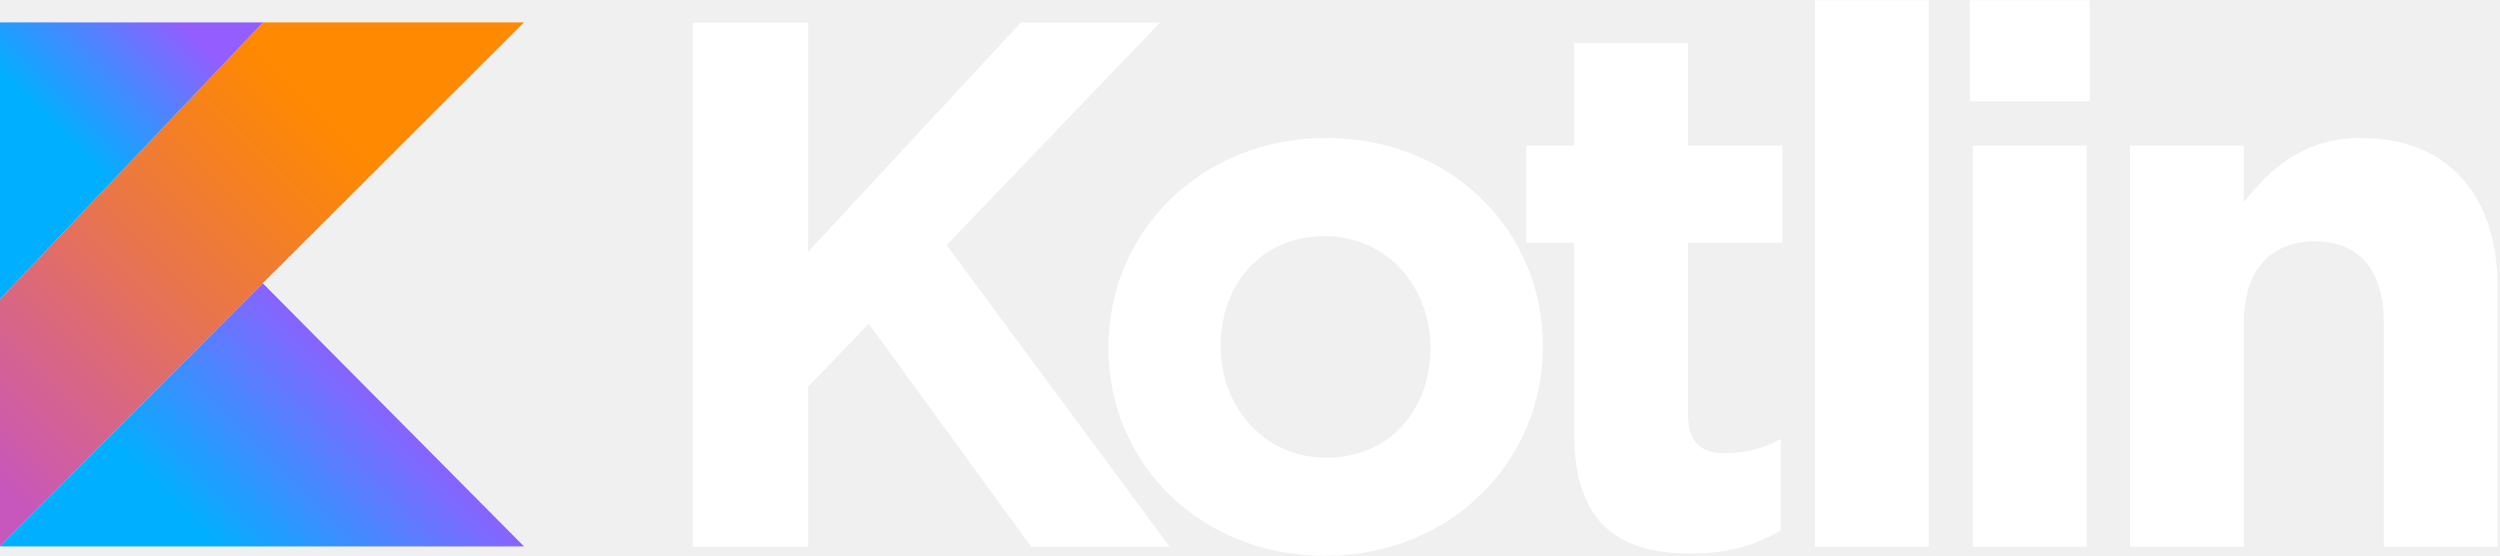
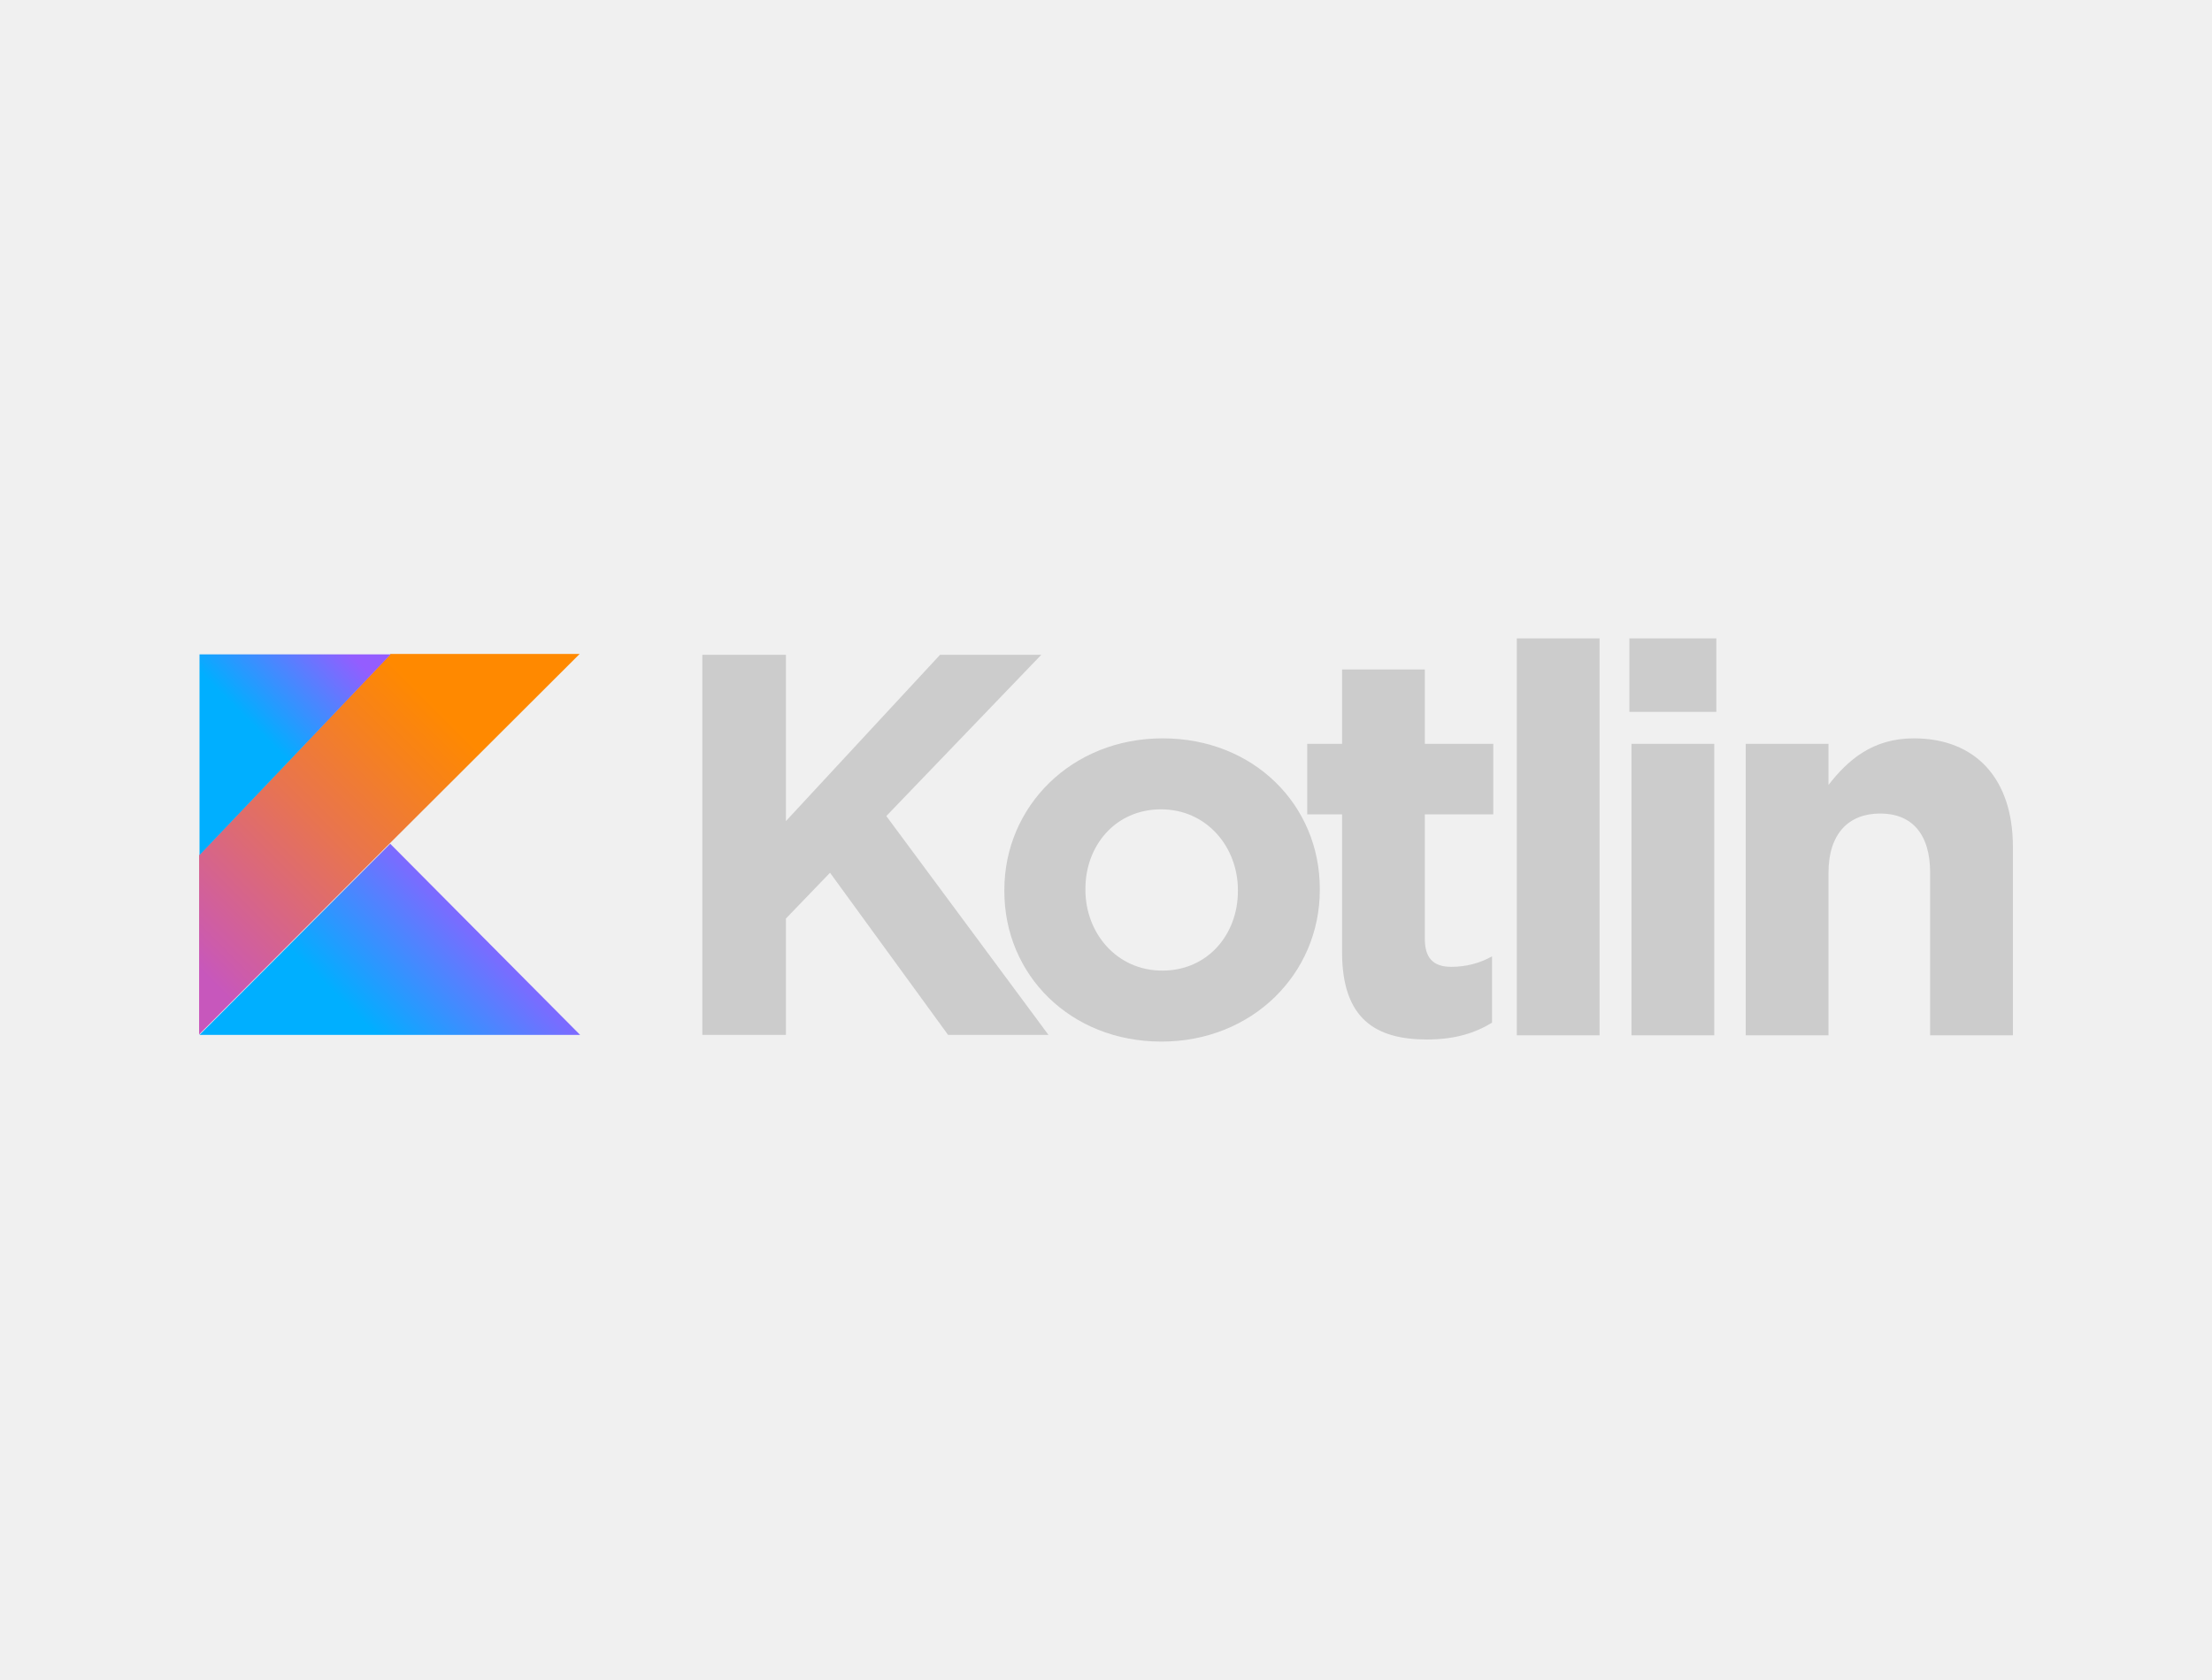
- <svg xmlns="http://www.w3.org/2000/svg" version="1.1" id="Layer_1" x="0px" y="0px" viewBox="0 0 2500 556" style="enable-background:new 0 0 2500 556;" xml:space="preserve">
-   <style type="text/css">
- 	.st0{fill:#FFFFFF;}
- 	.st1{fill:url(#SVGID_1_);}
- 	.st2{fill:url(#SVGID_00000150068182622859915630000012054331479764985518_);}
- 	.st3{fill:url(#SVGID_00000036934222661678733090000005066602575557531051_);}
- </style>
-   <g>
-     <path class="st0" d="M692.8,22.7h115.3v229.1l212.6-229.1H1160L946.6,245.1l223.1,301.7h-138.5L868.8,323.7l-60.6,62.9v160.2H692.8   V22.7z" />
-     <path class="st0" d="M1108.5,348.4v-1.5c0-115.3,92.8-208.9,217.9-208.9c124.3,0,216.4,92.1,216.4,207.4v1.5   c0,115.3-92.8,208.9-217.9,208.9C1200.6,555.8,1108.5,463.7,1108.5,348.4z M1430.4,348.4v-1.5c0-59.2-42.7-110.8-105.6-110.8   c-65.1,0-104.1,50.2-104.1,109.3v1.5c0,59.1,42.7,110.8,105.6,110.8C1391.5,457.7,1430.4,407.5,1430.4,348.4z" />
-     <path class="st0" d="M1574.1,433V242.8h-47.9v-97.3h47.9V42.9H1688v102.6h94.3v97.3H1688v171.5c0,26.2,11.2,38.9,36.7,38.9   c19.6,0.1,38.9-4.8,56.2-14.2v91.3c-24,14.2-51.7,23.2-89.8,23.2C1621.3,553.5,1574.1,525.8,1574.1,433L1574.1,433z M1815,0.2   h113.8v546.6H1815V0.2z M1969.9,0.2h119.8v101.1h-119.8V0.2z M1972.9,145.5h113.8v401.3h-113.8L1972.9,145.5z M2130,145.5h113.8   v56.9c26.2-33.7,59.9-64.4,117.5-64.4c86.1,0,136.3,56.9,136.3,149v259.8h-113.8V322.9c0-53.9-25.5-81.6-68.9-81.6   c-43.4,0-71.1,27.7-71.1,81.6v223.9H2130L2130,145.5z" />
+ <svg xmlns="http://www.w3.org/2000/svg" xmlns:xlink="http://www.w3.org/1999/xlink" id="Layer_1" viewBox="0 0 52.66 40">
+   <defs>
+     <style>.cls-1{clip-path:url(#clippath);}.cls-2{fill:none;}.cls-2,.cls-3,.cls-4,.cls-5,.cls-6{stroke-width:0px;}.cls-3{fill:url(#linear-gradient);}.cls-4{fill:url(#linear-gradient-2);}.cls-5{fill:url(#linear-gradient-3);}.cls-6{fill:#ccc;}</style>
+     <clipPath id="clippath">
+       <rect class="cls-2" x="-356.09" y="14.29" width="49.85" height="11.42" />
+     </clipPath>
+     <linearGradient id="linear-gradient" x1="-198.88" y1="-70.03" x2="-196.61" y2="-72.3" gradientTransform="translate(739.82 283.27) scale(3.7)" gradientUnits="userSpaceOnUse">
+       <stop offset=".11" stop-color="#c757bc" />
+       <stop offset=".17" stop-color="#cd5ca9" />
+       <stop offset=".49" stop-color="#e8744f" />
+       <stop offset=".72" stop-color="#f88316" />
+       <stop offset=".82" stop-color="#ff8900" />
+     </linearGradient>
+     <linearGradient id="linear-gradient-2" x1="-197.69" y1="-69.39" x2="-196.58" y2="-70.5" gradientTransform="translate(739.82 283.27) scale(3.7)" gradientUnits="userSpaceOnUse">
+       <stop offset=".3" stop-color="#00afff" />
+       <stop offset=".69" stop-color="#5282ff" />
+       <stop offset="1" stop-color="#945dff" />
+     </linearGradient>
+     <linearGradient id="linear-gradient-3" x1="-198.5" y1="-71.6" x2="-197.72" y2="-72.38" xlink:href="#linear-gradient-2" />
+   </defs>
+   <g class="cls-1">
+     <rect class="cls-2" x="-1168.74" y="-463.02" width="1512.71" height="786.61" />
  </g>
-   <linearGradient id="SVGID_1_" gradientUnits="userSpaceOnUse" x1="666.03" y1="348.387" x2="797.688" y2="480.045" gradientTransform="matrix(3.7037 0 0 -3.7037 -2555 1794.519)">
-     <stop offset="0.108" style="stop-color:#C757BC" />
-     <stop offset="0.173" style="stop-color:#CD5CA9" />
-     <stop offset="0.492" style="stop-color:#E8744F" />
-     <stop offset="0.716" style="stop-color:#F88316" />
-     <stop offset="0.823" style="stop-color:#FF8900" />
-   </linearGradient>
-   <path class="st1" d="M263.1,22.4L0,299.1v247.3l262.7-263.2L524,22.4L263.1,22.4L263.1,22.4z" />
-   <linearGradient id="SVGID_00000070831048790764613140000016954803263175850625_" gradientUnits="userSpaceOnUse" x1="735.004" y1="311.457" x2="799.176" y2="375.63" gradientTransform="matrix(3.7037 0 0 -3.7037 -2555 1794.519)">
-     <stop offset="0.296" style="stop-color:#00AFFF" />
-     <stop offset="0.694" style="stop-color:#5282FF" />
-     <stop offset="1" style="stop-color:#945DFF" />
-   </linearGradient>
-   <path style="fill:url(#SVGID_00000070831048790764613140000016954803263175850625_);" d="M0,546.4l262.7-263.2L524,546.4L0,546.4  L0,546.4z" />
-   <linearGradient id="SVGID_00000155855229551435925570000010452235263455119264_" gradientUnits="userSpaceOnUse" x1="688.151" y1="439.416" x2="733.169" y2="484.434" gradientTransform="matrix(3.7037 0 0 -3.7037 -2555 1794.519)">
-     <stop offset="0.296" style="stop-color:#00AFFF" />
-     <stop offset="0.694" style="stop-color:#5282FF" />
-     <stop offset="1" style="stop-color:#945DFF" />
-   </linearGradient>
-   <path style="fill:url(#SVGID_00000155855229551435925570000010452235263455119264_);" d="M0,22.4h263.1L0,299.1V22.4z" />
+   <path class="cls-6" d="m16.72,15.59h1.99v3.96l3.67-3.96h2.41l-3.69,3.84,3.86,5.21h-2.39l-2.81-3.86-1.05,1.09v2.77h-1.99v-9.06Z" />
+   <path class="cls-6" d="m23.91,21.22v-.03c0-1.99,1.6-3.61,3.77-3.61s3.74,1.59,3.74,3.58v.03c0,1.99-1.6,3.61-3.77,3.61s-3.74-1.59-3.74-3.58Zm5.56,0v-.03c0-1.02-.74-1.92-1.83-1.92s-1.8.87-1.8,1.89v.03c0,1.02.74,1.92,1.83,1.92s1.8-.87,1.8-1.89Z" />
+   <path class="cls-6" d="m31.95,22.68v-3.29h-.83v-1.68h.83v-1.77h1.97v1.77h1.63v1.68h-1.63v2.96c0,.45.19.67.63.67.34,0,.67-.08.97-.25v1.58c-.41.25-.89.4-1.55.4-1.21,0-2.02-.48-2.02-2.08h0Zm4.16-7.48h1.97v9.45h-1.97v-9.45Zm2.68,0h2.07v1.75h-2.07v-1.75h0Zm.05,2.51h1.97v6.94h-1.97v-6.94Zm2.72,0h1.97v.98c.45-.58,1.04-1.11,2.03-1.11,1.49,0,2.36.98,2.36,2.58v4.49h-1.97v-3.87c0-.93-.44-1.41-1.19-1.41s-1.23.48-1.23,1.41v3.87h-1.97v-6.94Z" />
+   <path class="cls-3" d="m9.29,15.58l-4.55,4.78v4.27l4.54-4.55,4.52-4.51h-4.51Z" />
+   <path class="cls-4" d="m4.75,24.64l4.54-4.55,4.52,4.55H4.75Z" />
+   <path class="cls-5" d="m4.75,15.58h4.55l-4.55,4.78v-4.78Z" />
</svg>
